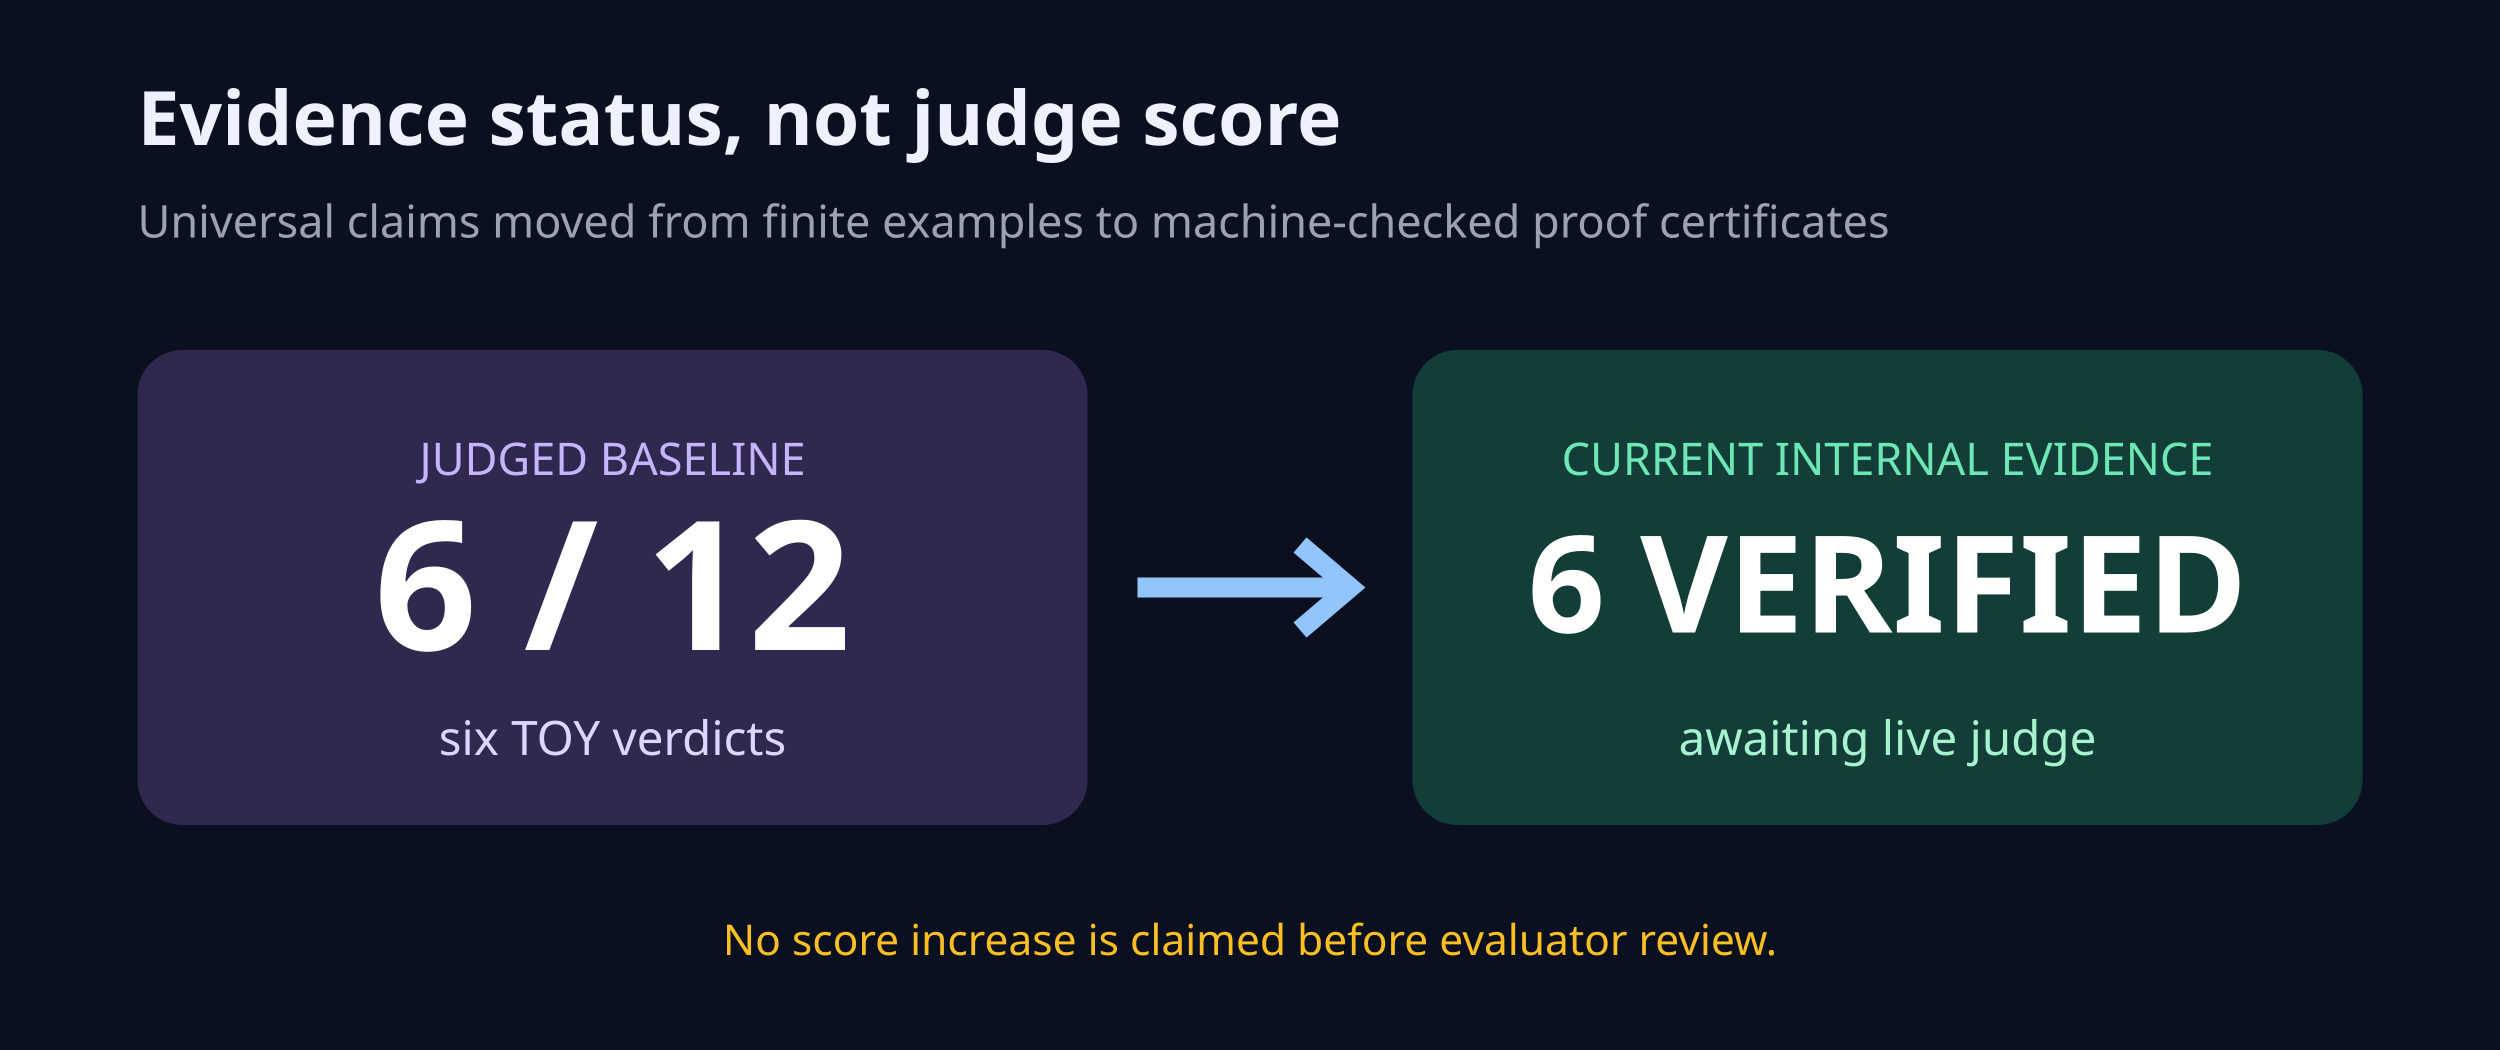
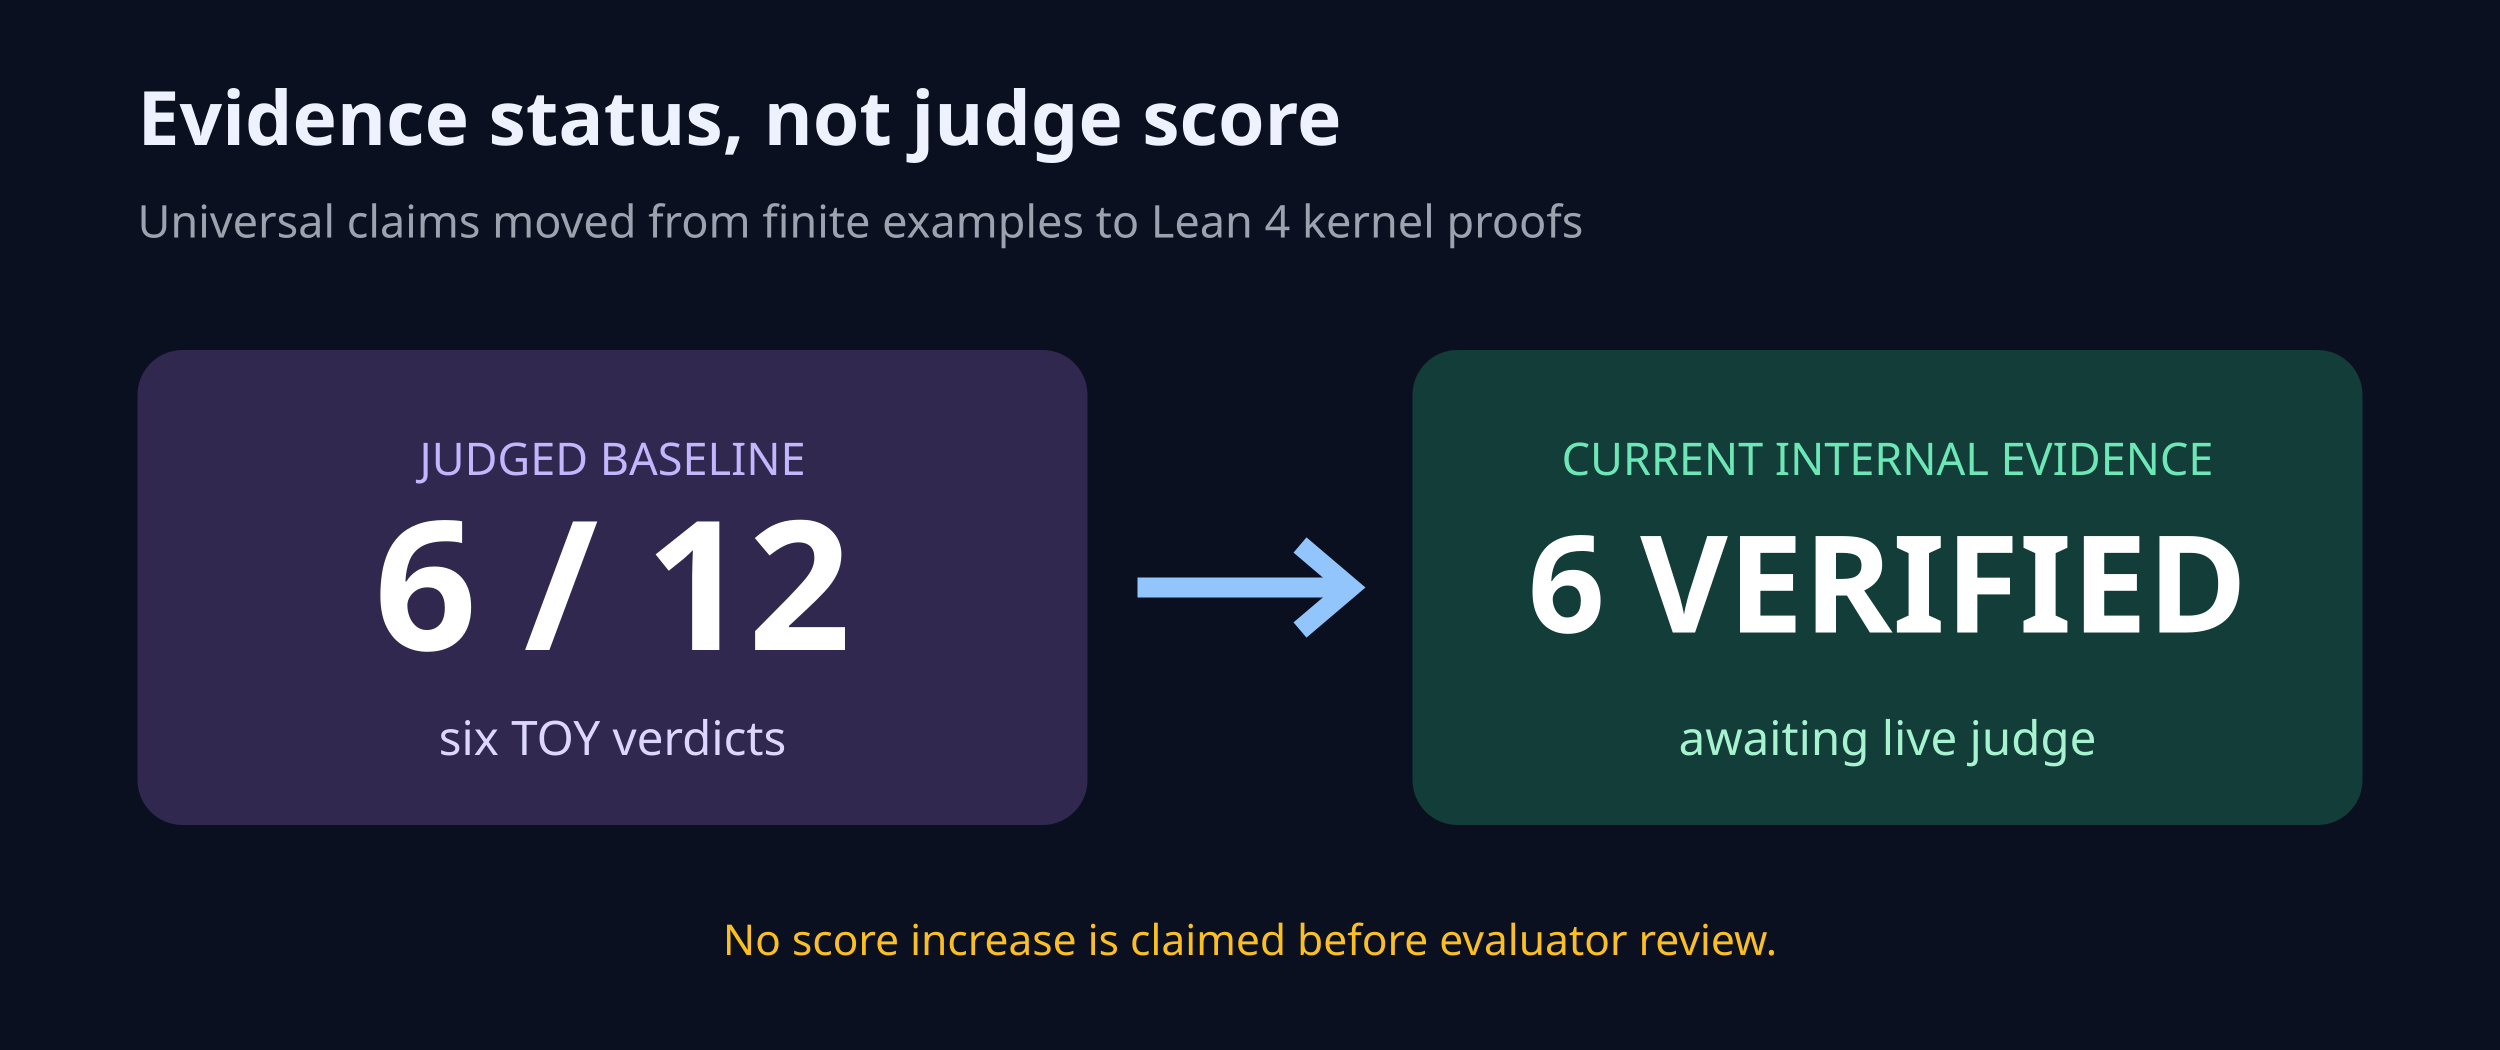
<svg xmlns="http://www.w3.org/2000/svg" width="1000" height="420" viewBox="0 0 1000 420">
  <rect width="1000" height="420" fill="#0b1020" />
  <text x="55" y="58" fill="#eef2ff" font-family="sans-serif" font-size="30" font-weight="700">Evidence status, not judge score</text>
-   <text x="55" y="95" fill="#9ca3af" font-family="sans-serif" font-size="18">Universal claims moved from finite examples to machine-checked proof certificates</text>
+   <text x="55" y="95" fill="#9ca3af" font-family="sans-serif" font-size="18">Universal claims moved from finite examples to Lean 4 kernel proofs</text>
  <rect x="55" y="140" width="380" height="190" rx="18" fill="#30284f" />
  <text x="245" y="190" text-anchor="middle" fill="#c4b5fd" font-family="sans-serif" font-size="18">JUDGED BASELINE</text>
  <text x="245" y="260" text-anchor="middle" fill="#ffffff" font-family="sans-serif" font-size="72" font-weight="700">6 / 12</text>
  <text x="245" y="302" text-anchor="middle" fill="#ddd6fe" font-family="sans-serif" font-size="19">six TOY verdicts</text>
  <path d="M455 235 L535 235" stroke="#93c5fd" stroke-width="8" />
  <path d="M520 218 L540 235 L520 252" fill="none" stroke="#93c5fd" stroke-width="8" />
  <rect x="565" y="140" width="380" height="190" rx="18" fill="#123d38" />
  <text x="755" y="190" text-anchor="middle" fill="#6ee7b7" font-family="sans-serif" font-size="18">CURRENT INTERNAL EVIDENCE</text>
  <text x="755" y="253" text-anchor="middle" fill="#ffffff" font-family="sans-serif" font-size="54" font-weight="700">6 VERIFIED</text>
  <text x="755" y="302" text-anchor="middle" fill="#a7f3d0" font-family="sans-serif" font-size="19">awaiting live judge</text>
  <text x="500" y="382" text-anchor="middle" fill="#fbbf24" font-family="sans-serif" font-size="17">No score increase is claimed before evaluator review.</text>
</svg>
